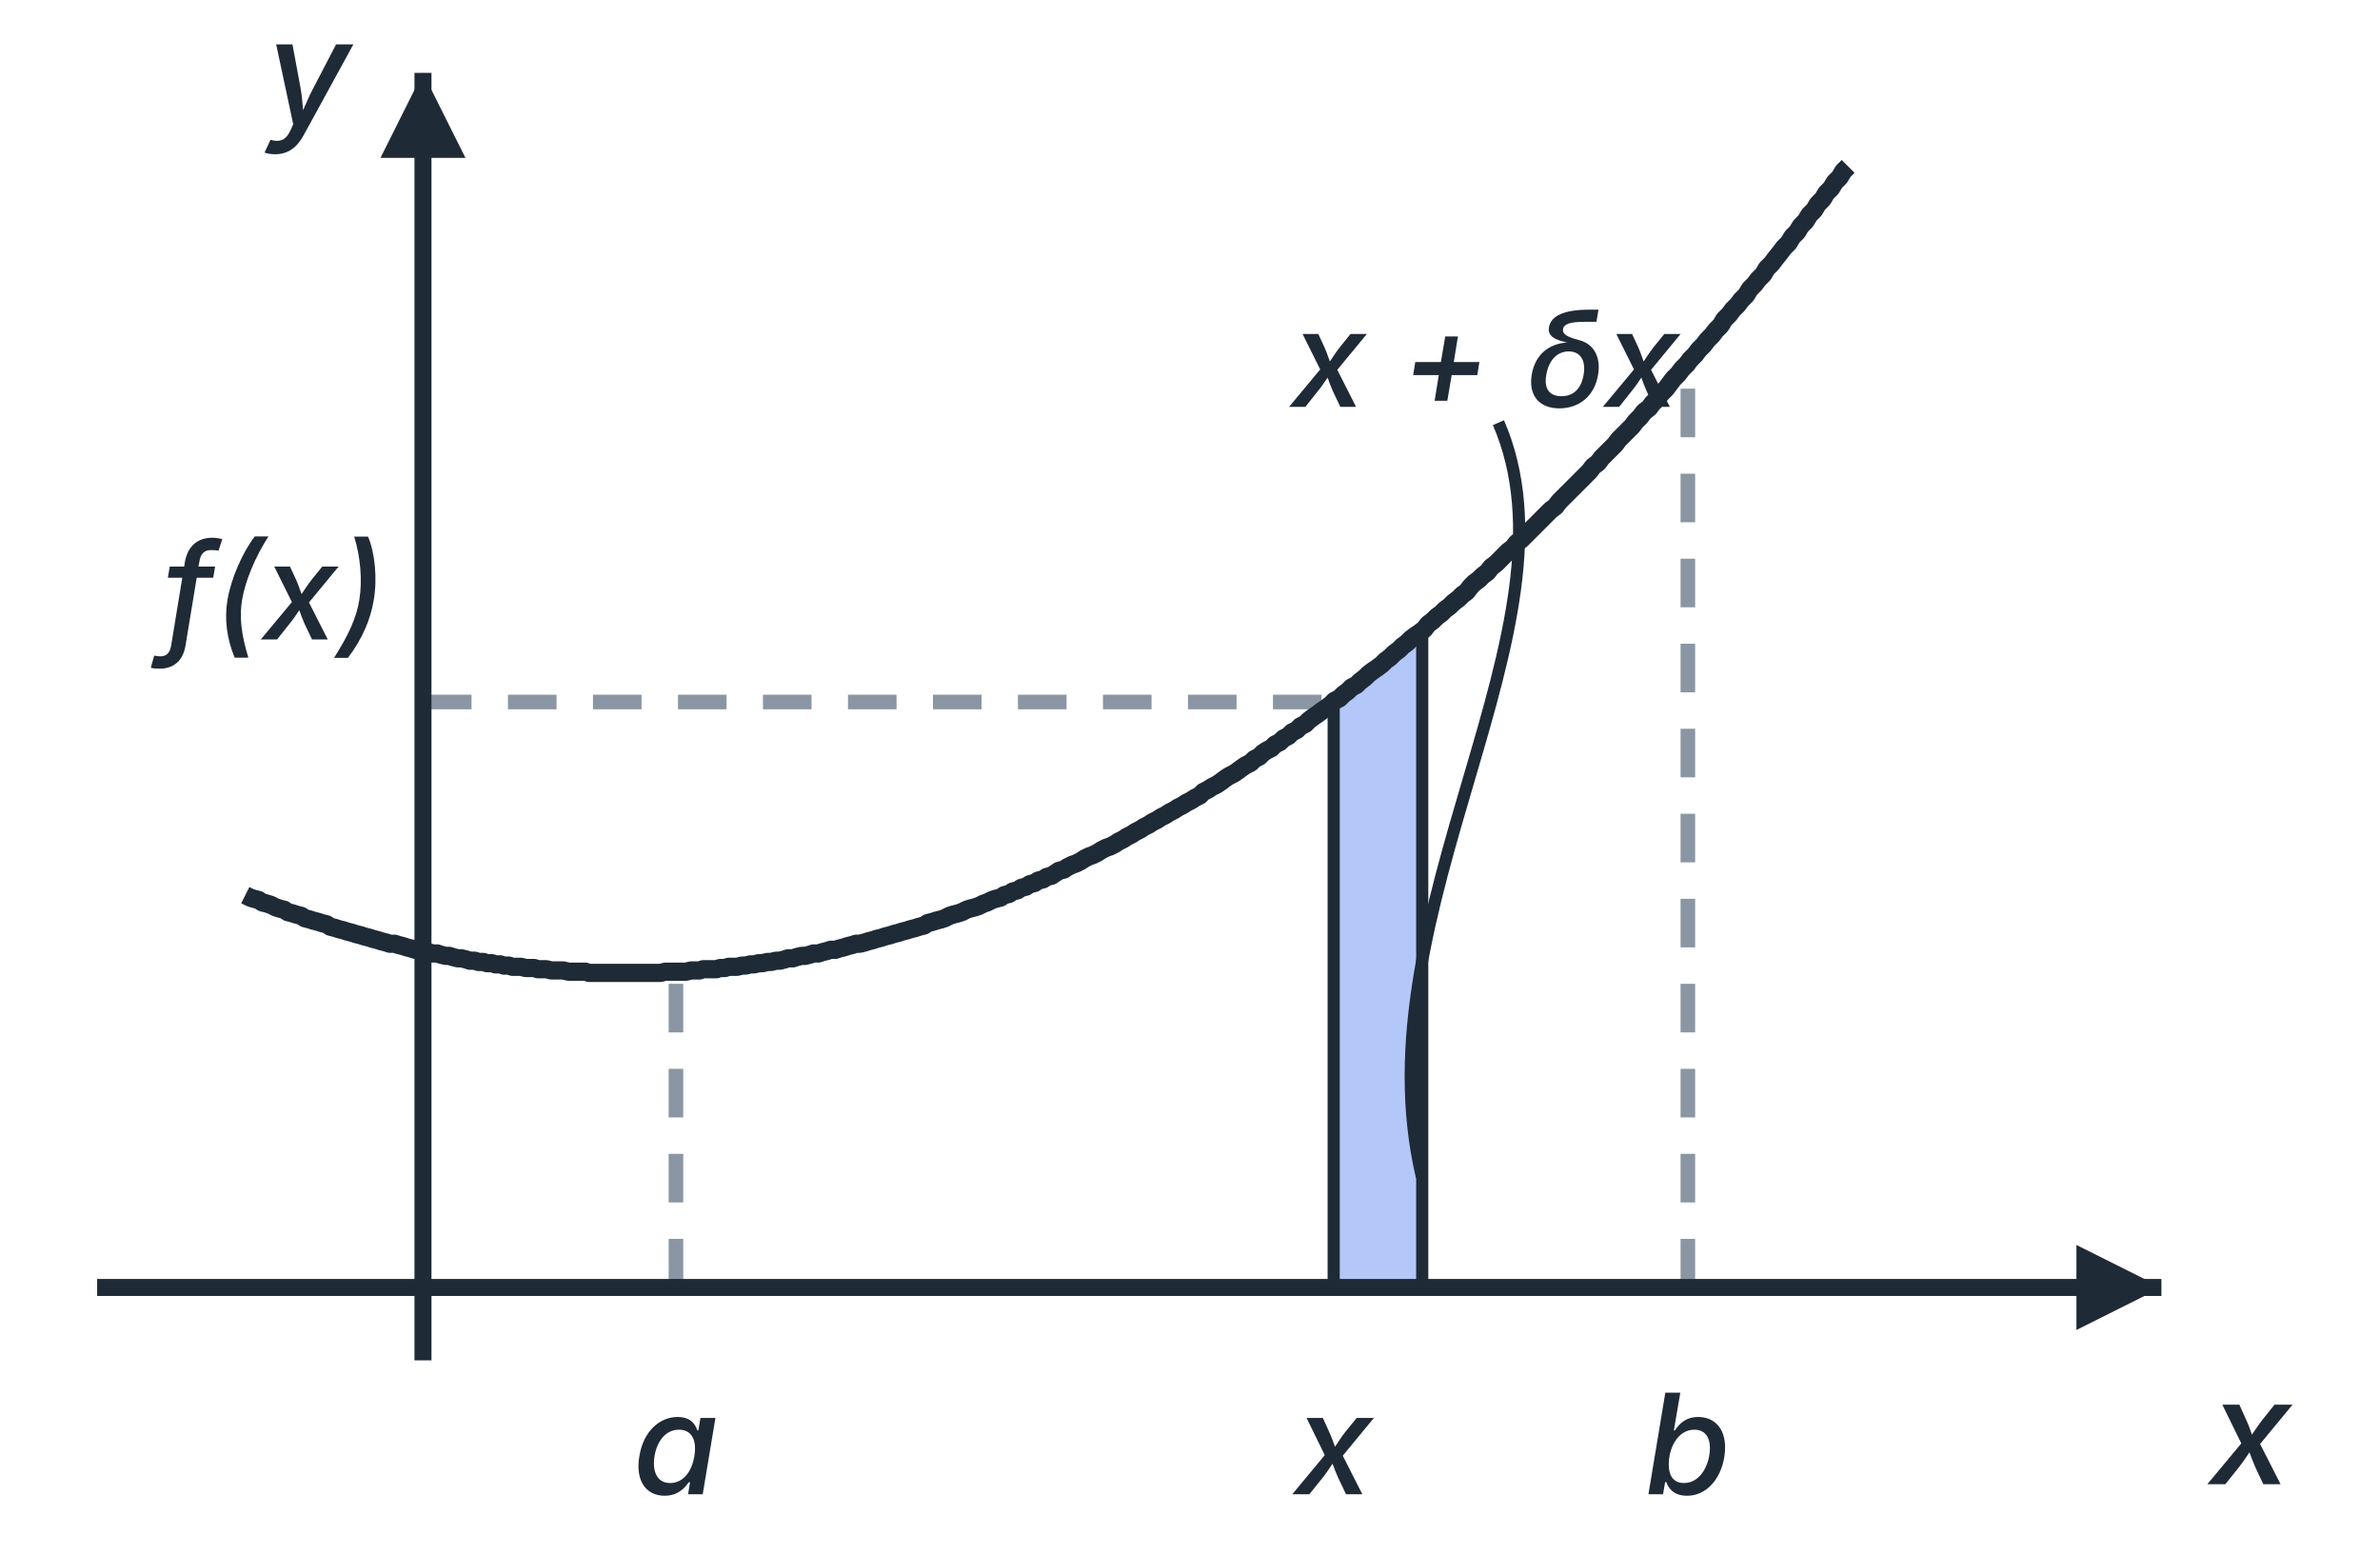
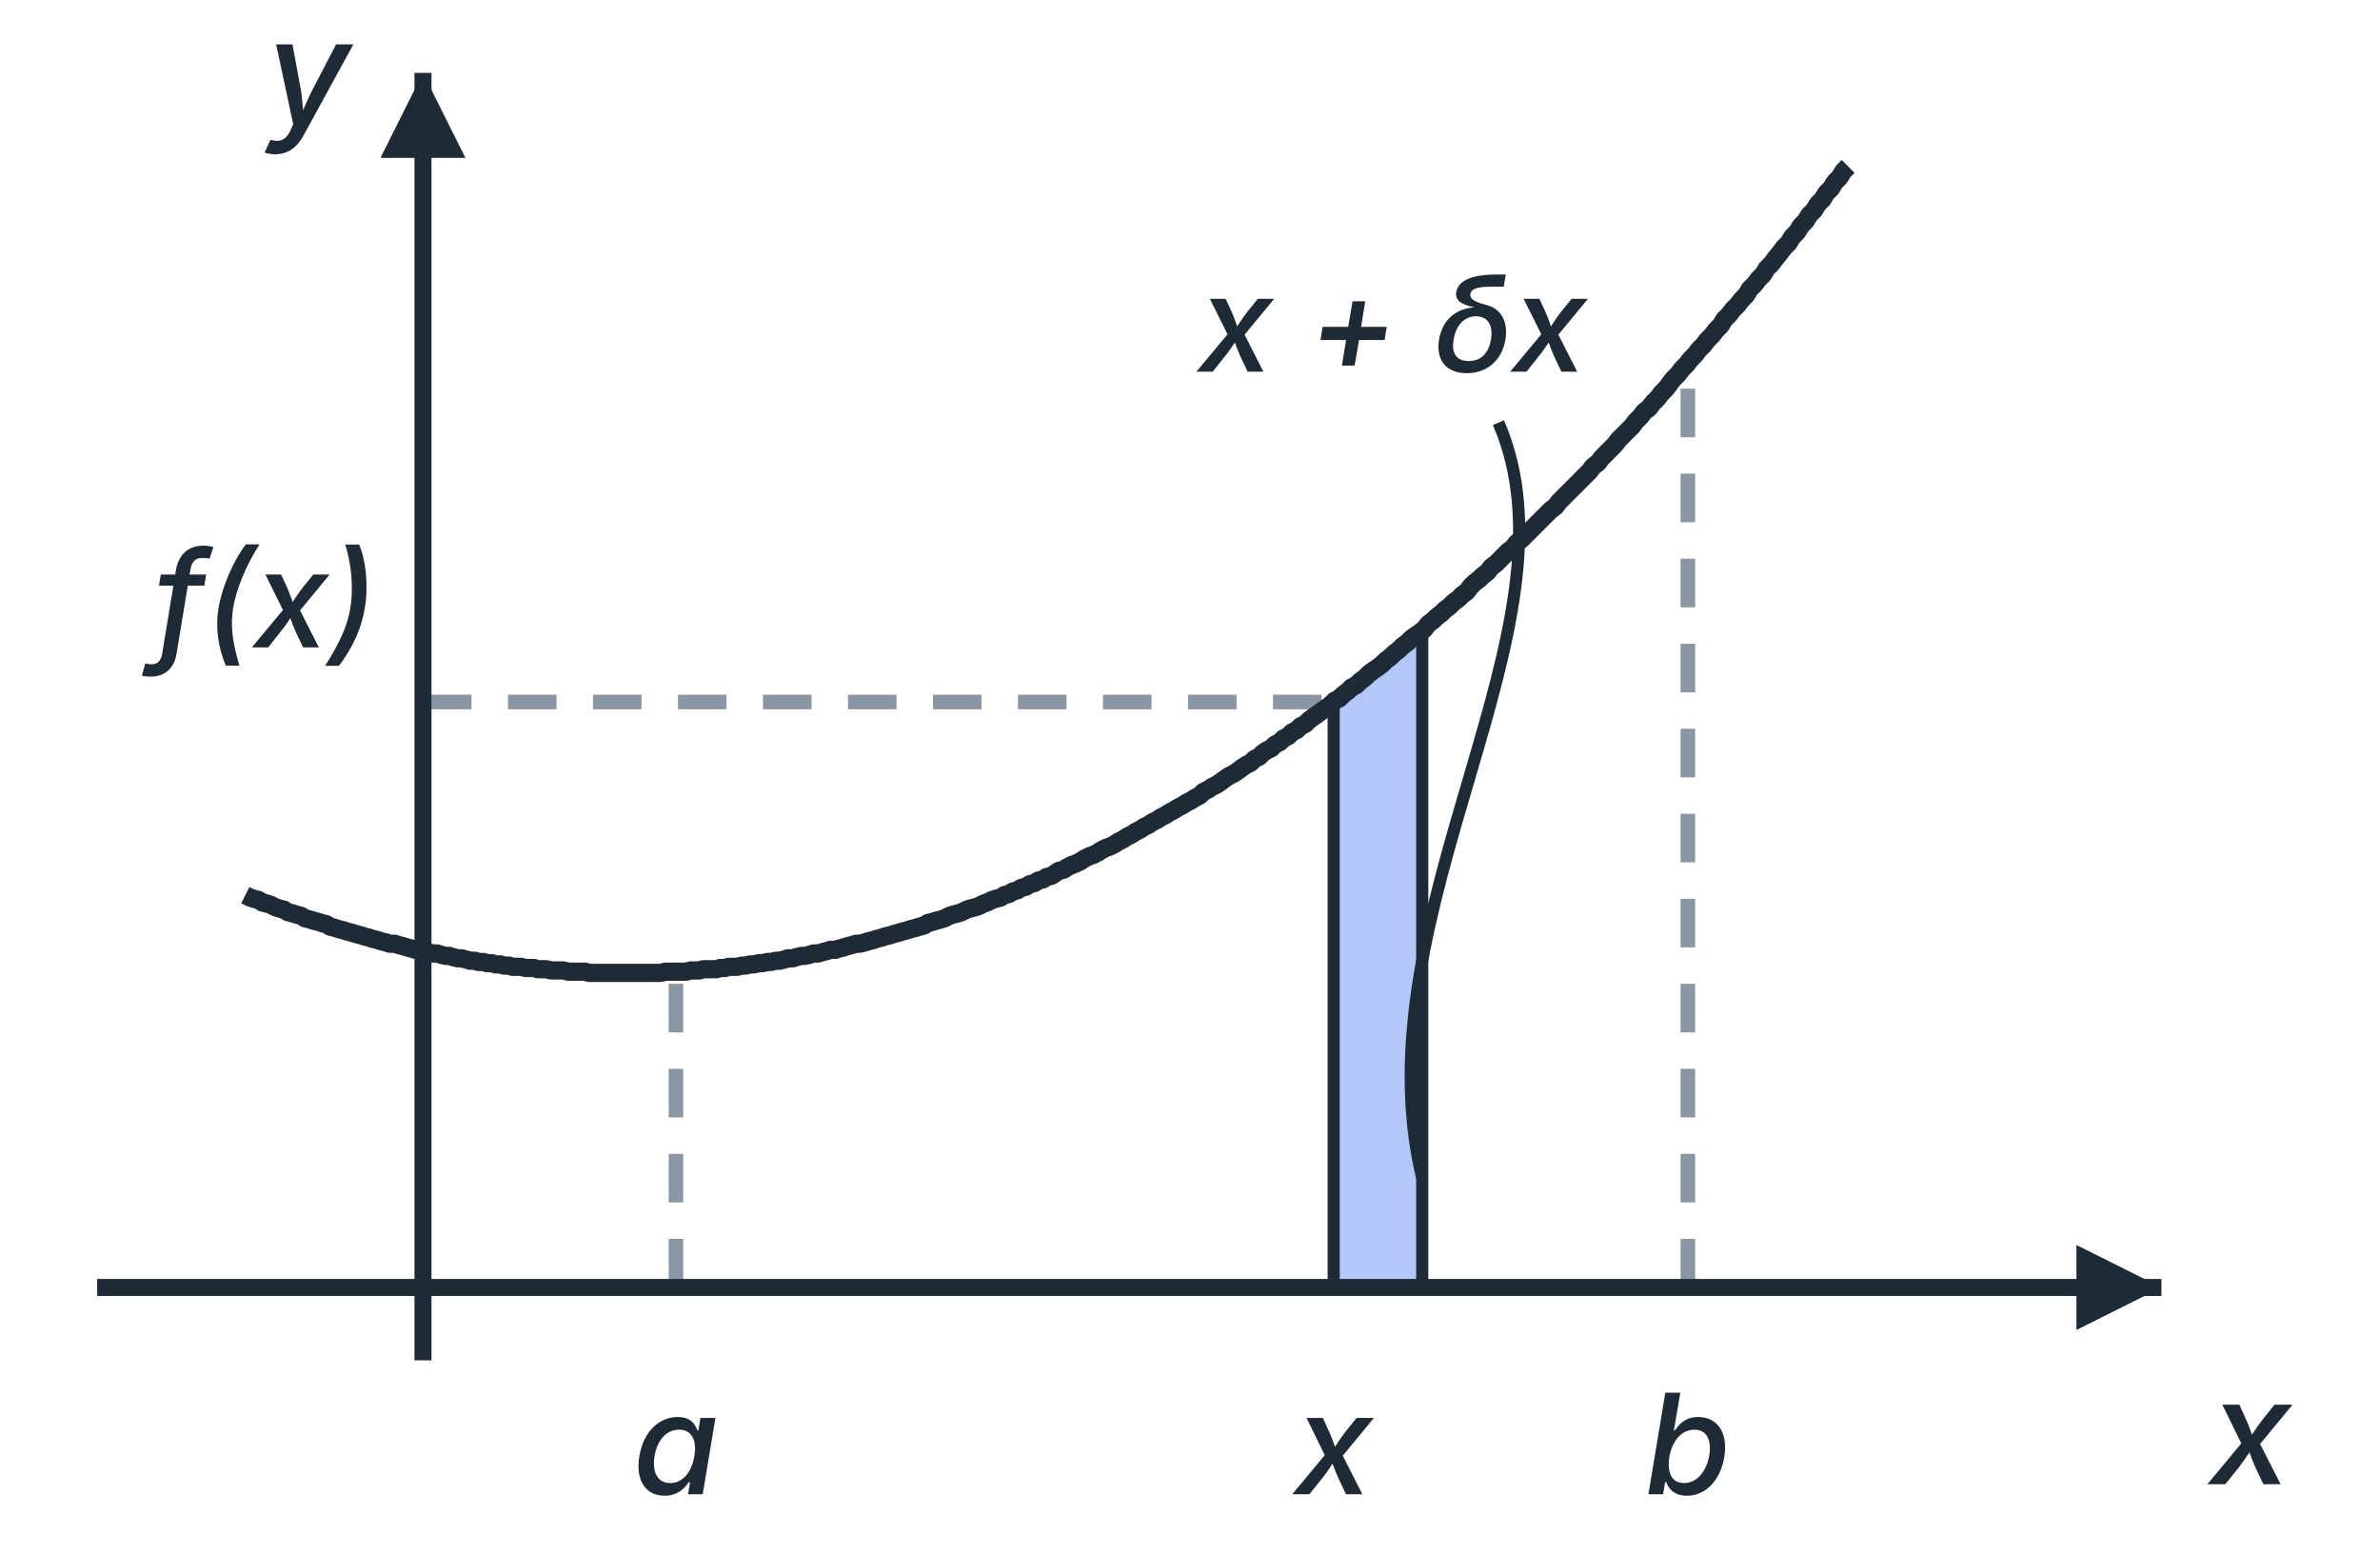
<svg xmlns="http://www.w3.org/2000/svg" viewBox="0 0 196 128" width="196" height="128" font-family="Inter, Arial, sans-serif">
  <polygon points="109.8,57.8 109.9,57.8 109.9,57.7 109.9,57.7 110.0,57.7 110.0,57.7 110.1,57.6 110.1,57.6 110.1,57.6 110.2,57.5 110.2,57.5 110.2,57.5 110.3,57.5 110.3,57.4 110.3,57.4 110.4,57.4 110.4,57.3 110.5,57.3 110.5,57.3 110.5,57.3 110.6,57.2 110.6,57.2 110.6,57.2 110.7,57.2 110.7,57.1 110.7,57.1 110.8,57.1 110.8,57.0 110.9,57.0 110.9,57.0 110.9,57.0 111.0,56.9 111.0,56.9 111.0,56.9 111.1,56.8 111.1,56.8 111.1,56.8 111.2,56.8 111.2,56.7 111.3,56.7 111.3,56.7 111.3,56.6 111.4,56.6 111.4,56.6 111.4,56.6 111.5,56.5 111.5,56.5 111.5,56.5 111.6,56.4 111.6,56.4 111.7,56.4 111.7,56.4 111.7,56.3 111.8,56.3 111.8,56.3 111.8,56.2 111.9,56.2 111.9,56.2 111.9,56.1 112.0,56.1 112.0,56.1 112.1,56.1 112.1,56.0 112.1,56.0 112.2,56.0 112.2,55.9 112.2,55.9 112.3,55.9 112.3,55.9 112.3,55.8 112.4,55.8 112.4,55.8 112.5,55.7 112.5,55.7 112.5,55.7 112.6,55.7 112.6,55.6 112.6,55.6 112.7,55.6 112.7,55.5 112.8,55.5 112.8,55.5 112.8,55.5 112.9,55.4 112.9,55.4 112.9,55.4 113.0,55.3 113.0,55.3 113.0,55.3 113.1,55.2 113.1,55.2 113.2,55.2 113.2,55.2 113.2,55.1 113.3,55.1 113.3,55.1 113.3,55.0 113.4,55.0 113.4,55.0 113.4,54.9 113.5,54.9 113.5,54.9 113.6,54.9 113.6,54.8 113.6,54.8 113.7,54.8 113.7,54.7 113.7,54.7 113.8,54.7 113.8,54.7 113.8,54.6 113.9,54.6 113.9,54.6 114.0,54.5 114.0,54.5 114.0,54.5 114.1,54.4 114.1,54.4 114.1,54.4 114.2,54.4 114.2,54.3 114.2,54.3 114.3,54.3 114.3,54.2 114.4,54.2 114.4,54.2 114.4,54.1 114.5,54.1 114.5,54.1 114.5,54.1 114.6,54.0 114.6,54.0 114.6,54.0 114.7,53.9 114.7,53.9 114.8,53.9 114.8,53.8 114.8,53.8 114.9,53.8 114.9,53.7 114.9,53.7 115.0,53.7 115.0,53.7 115.0,53.6 115.1,53.6 115.1,53.6 115.2,53.5 115.2,53.5 115.2,53.5 115.3,53.4 115.3,53.4 115.3,53.4 115.4,53.4 115.4,53.3 115.4,53.3 115.5,53.3 115.5,53.2 115.6,53.2 115.6,53.2 115.6,53.1 115.7,53.1 115.7,53.1 115.7,53.0 115.8,53.0 115.8,53.0 115.8,53.0 115.9,52.9 115.9,52.9 116.0,52.9 116.0,52.8 116.0,52.8 116.1,52.8 116.1,52.7 116.1,52.7 116.2,52.7 116.2,52.6 116.3,52.6 116.3,52.6 116.3,52.6 116.4,52.5 116.4,52.5 116.4,52.5 116.5,52.4 116.5,52.4 116.5,52.4 116.6,52.3 116.6,52.3 116.7,52.3 116.7,52.2 116.7,52.2 116.8,52.2 116.8,52.1 116.8,52.1 116.9,52.1 116.9,52.1 116.9,52.0 117.0,52.0 117.0,52.0 117.1,51.9 117.1,51.9 117.1,51.9 117.1,106.0 117.1,106.0 117.1,106.0 117.0,106.0 117.0,106.0 116.9,106.0 116.9,106.0 116.9,106.0 116.8,106.0 116.8,106.0 116.8,106.0 116.7,106.0 116.7,106.0 116.7,106.0 116.6,106.0 116.6,106.0 116.5,106.0 116.5,106.0 116.5,106.0 116.4,106.0 116.4,106.0 116.4,106.0 116.3,106.0 116.3,106.0 116.3,106.0 116.2,106.0 116.2,106.0 116.1,106.0 116.1,106.0 116.1,106.0 116.0,106.0 116.0,106.0 116.0,106.0 115.9,106.0 115.9,106.0 115.8,106.0 115.8,106.0 115.8,106.0 115.7,106.0 115.7,106.0 115.7,106.0 115.6,106.0 115.6,106.0 115.6,106.0 115.5,106.0 115.5,106.0 115.4,106.0 115.4,106.0 115.4,106.0 115.3,106.0 115.3,106.0 115.3,106.0 115.2,106.0 115.2,106.0 115.2,106.0 115.1,106.0 115.1,106.0 115.0,106.0 115.0,106.0 115.0,106.0 114.9,106.0 114.9,106.0 114.9,106.0 114.8,106.0 114.8,106.0 114.8,106.0 114.7,106.0 114.7,106.0 114.6,106.0 114.6,106.0 114.6,106.0 114.5,106.0 114.5,106.0 114.5,106.0 114.4,106.0 114.4,106.0 114.4,106.0 114.3,106.0 114.3,106.0 114.2,106.0 114.2,106.0 114.2,106.0 114.1,106.0 114.1,106.0 114.1,106.0 114.0,106.0 114.0,106.0 114.0,106.0 113.9,106.0 113.9,106.0 113.8,106.0 113.8,106.0 113.8,106.0 113.7,106.0 113.7,106.0 113.7,106.0 113.6,106.0 113.6,106.0 113.6,106.0 113.5,106.0 113.5,106.0 113.4,106.0 113.4,106.0 113.4,106.0 113.3,106.0 113.3,106.0 113.3,106.0 113.2,106.0 113.2,106.0 113.2,106.0 113.1,106.0 113.1,106.0 113.0,106.0 113.0,106.0 113.0,106.0 112.9,106.0 112.9,106.0 112.9,106.0 112.8,106.0 112.8,106.0 112.8,106.0 112.7,106.0 112.7,106.0 112.6,106.0 112.6,106.0 112.6,106.0 112.5,106.0 112.5,106.0 112.5,106.0 112.4,106.0 112.4,106.0 112.3,106.0 112.3,106.0 112.3,106.0 112.2,106.0 112.2,106.0 112.2,106.0 112.1,106.0 112.1,106.0 112.1,106.0 112.0,106.0 112.0,106.0 111.9,106.0 111.9,106.0 111.9,106.0 111.8,106.0 111.8,106.0 111.8,106.0 111.7,106.0 111.7,106.0 111.7,106.0 111.6,106.0 111.6,106.0 111.5,106.0 111.5,106.0 111.5,106.0 111.4,106.0 111.4,106.0 111.4,106.0 111.3,106.0 111.3,106.0 111.3,106.0 111.2,106.0 111.2,106.0 111.1,106.0 111.1,106.0 111.1,106.0 111.0,106.0 111.0,106.0 111.0,106.0 110.9,106.0 110.9,106.0 110.9,106.0 110.8,106.0 110.8,106.0 110.7,106.0 110.7,106.0 110.7,106.0 110.6,106.0 110.6,106.0 110.6,106.0 110.5,106.0 110.5,106.0 110.5,106.0 110.4,106.0 110.4,106.0 110.3,106.0 110.3,106.0 110.3,106.0 110.2,106.0 110.2,106.0 110.2,106.0 110.1,106.0 110.1,106.0 110.1,106.0 110.0,106.0 110.0,106.0 109.9,106.0 109.9,106.0 109.9,106.0 109.8,106.0" fill="#2563eb" fill-opacity="0.35" stroke="none" />
  <line x1="109.833" y1="106.0" x2="109.833" y2="57.797" stroke="#1f2a37" stroke-width="1" stroke-dasharray="" />
  <line x1="117.125" y1="106.0" x2="117.125" y2="51.868" stroke="#1f2a37" stroke-width="1" stroke-dasharray="" />
  <line x1="55.667" y1="106.0" x2="55.667" y2="80.004" stroke="#8a96a3" stroke-width="1.2" stroke-dasharray="4 3" />
  <line x1="139.0" y1="106.0" x2="139.0" y2="29.896" stroke="#8a96a3" stroke-width="1.2" stroke-dasharray="4 3" />
  <line x1="34.833" y1="57.797" x2="109.833" y2="57.797" stroke="#8a96a3" stroke-width="1.2" stroke-dasharray="4 3" />
-   <text x="31.833" y="52.647" text-anchor="end" font-size="11" fill="#1f2a37" font-weight="500" font-style="italic">f(x)</text>
-   <text x="122.333" y="33.497" text-anchor="middle" font-size="11" fill="#1f2a37" font-weight="500" font-style="italic">x + δx</text>
+   <text x="31.1" y="53.3" text-anchor="end" font-size="11" fill="#1f2a37" font-weight="500" font-style="italic">f(x)</text>
+   <text x="114.7" y="30.6" text-anchor="middle" font-size="11" fill="#1f2a37" font-weight="500" font-style="italic">x + δx</text>
  <path d="M123.4,34.8 C130.7,51.6 111.9,74.9 117.1,96.9" fill="none" stroke="#1f2a37" stroke-width="1" />
  <line x1="8.0" y1="106.0" x2="178.0" y2="106.0" stroke="#1f2a37" stroke-width="1.4" />
  <path d="M178.0,106.0 l-7,-3.5 v7 z" fill="#1f2a37" />
  <line x1="34.833" y1="112.0" x2="34.833" y2="6.0" stroke="#1f2a37" stroke-width="1.4" />
  <path d="M34.833,6.0 l-3.5,7 h7 z" fill="#1f2a37" />
  <text x="182.0" y="122.2" text-anchor="start" font-size="12" fill="#1f2a37" font-weight="500" font-style="italic">x</text>
  <text x="28.833" y="10.2" text-anchor="end" font-size="12" fill="#1f2a37" font-weight="500" font-style="italic">y</text>
  <polyline points="20.2,73.7 20.6,73.9 20.9,74.0 21.3,74.1 21.6,74.3 22.0,74.4 22.3,74.5 22.7,74.7 23.0,74.8 23.4,74.9 23.7,75.1 24.1,75.2 24.4,75.3 24.8,75.4 25.1,75.6 25.5,75.7 25.8,75.8 26.2,75.9 26.5,76.0 26.9,76.1 27.2,76.3 27.6,76.4 27.9,76.5 28.3,76.6 28.6,76.7 29.0,76.8 29.3,76.9 29.7,77.0 30.0,77.1 30.4,77.2 30.7,77.3 31.1,77.4 31.4,77.5 31.8,77.6 32.1,77.7 32.5,77.7 32.8,77.8 33.2,77.9 33.5,78.0 33.9,78.1 34.2,78.2 34.6,78.2 34.9,78.3 35.3,78.4 35.6,78.5 36.0,78.5 36.3,78.6 36.7,78.7 37.0,78.7 37.3,78.8 37.7,78.9 38.0,78.9 38.4,79.0 38.7,79.1 39.1,79.1 39.4,79.2 39.8,79.2 40.1,79.3 40.5,79.3 40.8,79.4 41.2,79.4 41.5,79.5 41.9,79.5 42.2,79.6 42.6,79.6 42.9,79.6 43.3,79.7 43.6,79.7 44.0,79.7 44.3,79.8 44.7,79.8 45.0,79.8 45.4,79.9 45.7,79.9 46.1,79.9 46.4,79.9 46.8,80.0 47.1,80.0 47.5,80.0 47.8,80.0 48.2,80.0 48.5,80.1 48.9,80.1 49.2,80.1 49.6,80.1 49.9,80.1 50.3,80.1 50.6,80.1 51.0,80.1 51.3,80.1 51.7,80.1 52.0,80.1 52.4,80.1 52.7,80.1 53.1,80.1 53.4,80.1 53.8,80.1 54.1,80.1 54.4,80.1 54.8,80.0 55.1,80.0 55.5,80.0 55.8,80.0 56.2,80.0 56.5,80.0 56.9,79.9 57.2,79.9 57.6,79.9 57.9,79.8 58.3,79.8 58.6,79.8 59.0,79.8 59.3,79.7 59.7,79.7 60.0,79.6 60.4,79.6 60.7,79.6 61.1,79.5 61.4,79.5 61.8,79.4 62.1,79.4 62.5,79.3 62.8,79.3 63.2,79.2 63.5,79.2 63.9,79.1 64.2,79.1 64.6,79.0 64.9,78.9 65.3,78.9 65.6,78.8 66.0,78.7 66.3,78.7 66.7,78.6 67.0,78.5 67.4,78.5 67.7,78.4 68.1,78.3 68.4,78.2 68.8,78.2 69.1,78.1 69.5,78.0 69.8,77.9 70.2,77.8 70.5,77.7 70.8,77.7 71.2,77.6 71.5,77.5 71.9,77.4 72.2,77.3 72.6,77.2 72.9,77.1 73.3,77.0 73.6,76.9 74.0,76.8 74.3,76.7 74.7,76.6 75.0,76.5 75.4,76.4 75.7,76.3 76.1,76.2 76.4,76.0 76.8,75.9 77.1,75.8 77.5,75.7 77.8,75.6 78.2,75.4 78.5,75.3 78.9,75.2 79.2,75.1 79.6,74.9 79.9,74.8 80.3,74.7 80.6,74.6 81.0,74.4 81.3,74.3 81.7,74.1 82.0,74.0 82.4,73.9 82.7,73.7 83.1,73.6 83.4,73.4 83.8,73.3 84.1,73.1 84.5,73.0 84.8,72.8 85.2,72.7 85.5,72.5 85.9,72.4 86.2,72.2 86.6,72.1 86.9,71.9 87.2,71.7 87.6,71.6 87.9,71.4 88.3,71.2 88.6,71.1 89.0,70.9 89.3,70.7 89.7,70.5 90.0,70.4 90.4,70.2 90.7,70.0 91.1,69.8 91.4,69.7 91.8,69.5 92.1,69.3 92.5,69.1 92.8,68.9 93.2,68.7 93.5,68.5 93.9,68.3 94.2,68.1 94.6,67.9 94.9,67.7 95.3,67.5 95.6,67.3 96.0,67.1 96.3,66.9 96.7,66.7 97.0,66.5 97.4,66.3 97.7,66.1 98.1,65.9 98.4,65.7 98.8,65.5 99.1,65.2 99.5,65.0 99.8,64.8 100.2,64.6 100.5,64.4 100.9,64.1 101.2,63.9 101.6,63.7 101.9,63.5 102.3,63.2 102.6,63.0 103.0,62.8 103.3,62.5 103.7,62.3 104.0,62.0 104.3,61.8 104.7,61.6 105.0,61.3 105.4,61.1 105.7,60.8 106.1,60.6 106.4,60.3 106.8,60.1 107.1,59.8 107.5,59.6 107.8,59.3 108.2,59.0 108.5,58.8 108.9,58.5 109.2,58.3 109.6,58.0 109.9,57.7 110.3,57.5 110.6,57.2 111.0,56.9 111.3,56.6 111.7,56.4 112.0,56.1 112.4,55.8 112.7,55.5 113.1,55.2 113.4,55.0 113.8,54.7 114.1,54.4 114.5,54.1 114.8,53.8 115.2,53.5 115.5,53.2 115.9,52.9 116.2,52.6 116.6,52.3 116.9,52.1 117.3,51.8 117.6,51.4 118.0,51.1 118.3,50.8 118.7,50.5 119.0,50.2 119.4,49.9 119.7,49.6 120.1,49.3 120.4,49.0 120.8,48.7 121.1,48.3 121.4,48.0 121.8,47.7 122.1,47.4 122.5,47.1 122.8,46.7 123.2,46.4 123.5,46.1 123.9,45.7 124.2,45.4 124.6,45.1 124.9,44.7 125.3,44.4 125.6,44.1 126.0,43.7 126.3,43.4 126.7,43.0 127.0,42.7 127.4,42.3 127.7,42.0 128.1,41.7 128.4,41.3 128.8,40.9 129.1,40.6 129.5,40.2 129.8,39.9 130.2,39.5 130.5,39.2 130.9,38.8 131.2,38.4 131.6,38.1 131.9,37.7 132.3,37.3 132.6,37.0 133.0,36.6 133.3,36.2 133.7,35.8 134.0,35.5 134.4,35.1 134.7,34.7 135.1,34.3 135.4,33.9 135.8,33.6 136.1,33.2 136.5,32.8 136.8,32.4 137.2,32.0 137.5,31.6 137.8,31.2 138.2,30.8 138.5,30.4 138.9,30.0 139.2,29.6 139.6,29.2 139.9,28.8 140.3,28.4 140.6,28.0 141.0,27.6 141.3,27.2 141.7,26.8 142.0,26.3 142.4,25.9 142.7,25.5 143.1,25.1 143.4,24.7 143.8,24.3 144.1,23.8 144.5,23.4 144.8,23.0 145.2,22.6 145.5,22.1 145.9,21.7 146.2,21.3 146.6,20.8 146.9,20.4 147.3,20.0 147.6,19.5 148.0,19.1 148.3,18.6 148.7,18.2 149.0,17.7 149.4,17.3 149.7,16.8 150.1,16.4 150.4,15.9 150.8,15.5 151.1,15.0 151.5,14.6 151.8,14.1 152.2,13.7" fill="none" stroke="#1f2a37" stroke-width="1.5" stroke-linejoin="round" />
  <text x="55.667" y="123.025" text-anchor="middle" font-size="11.5" fill="#1f2a37" font-weight="500" font-style="italic">a</text>
  <text x="109.833" y="123.025" text-anchor="middle" font-size="11.5" fill="#1f2a37" font-weight="500" font-style="italic">x</text>
  <text x="139.0" y="123.025" text-anchor="middle" font-size="11.5" fill="#1f2a37" font-weight="500" font-style="italic">b</text>
</svg>
